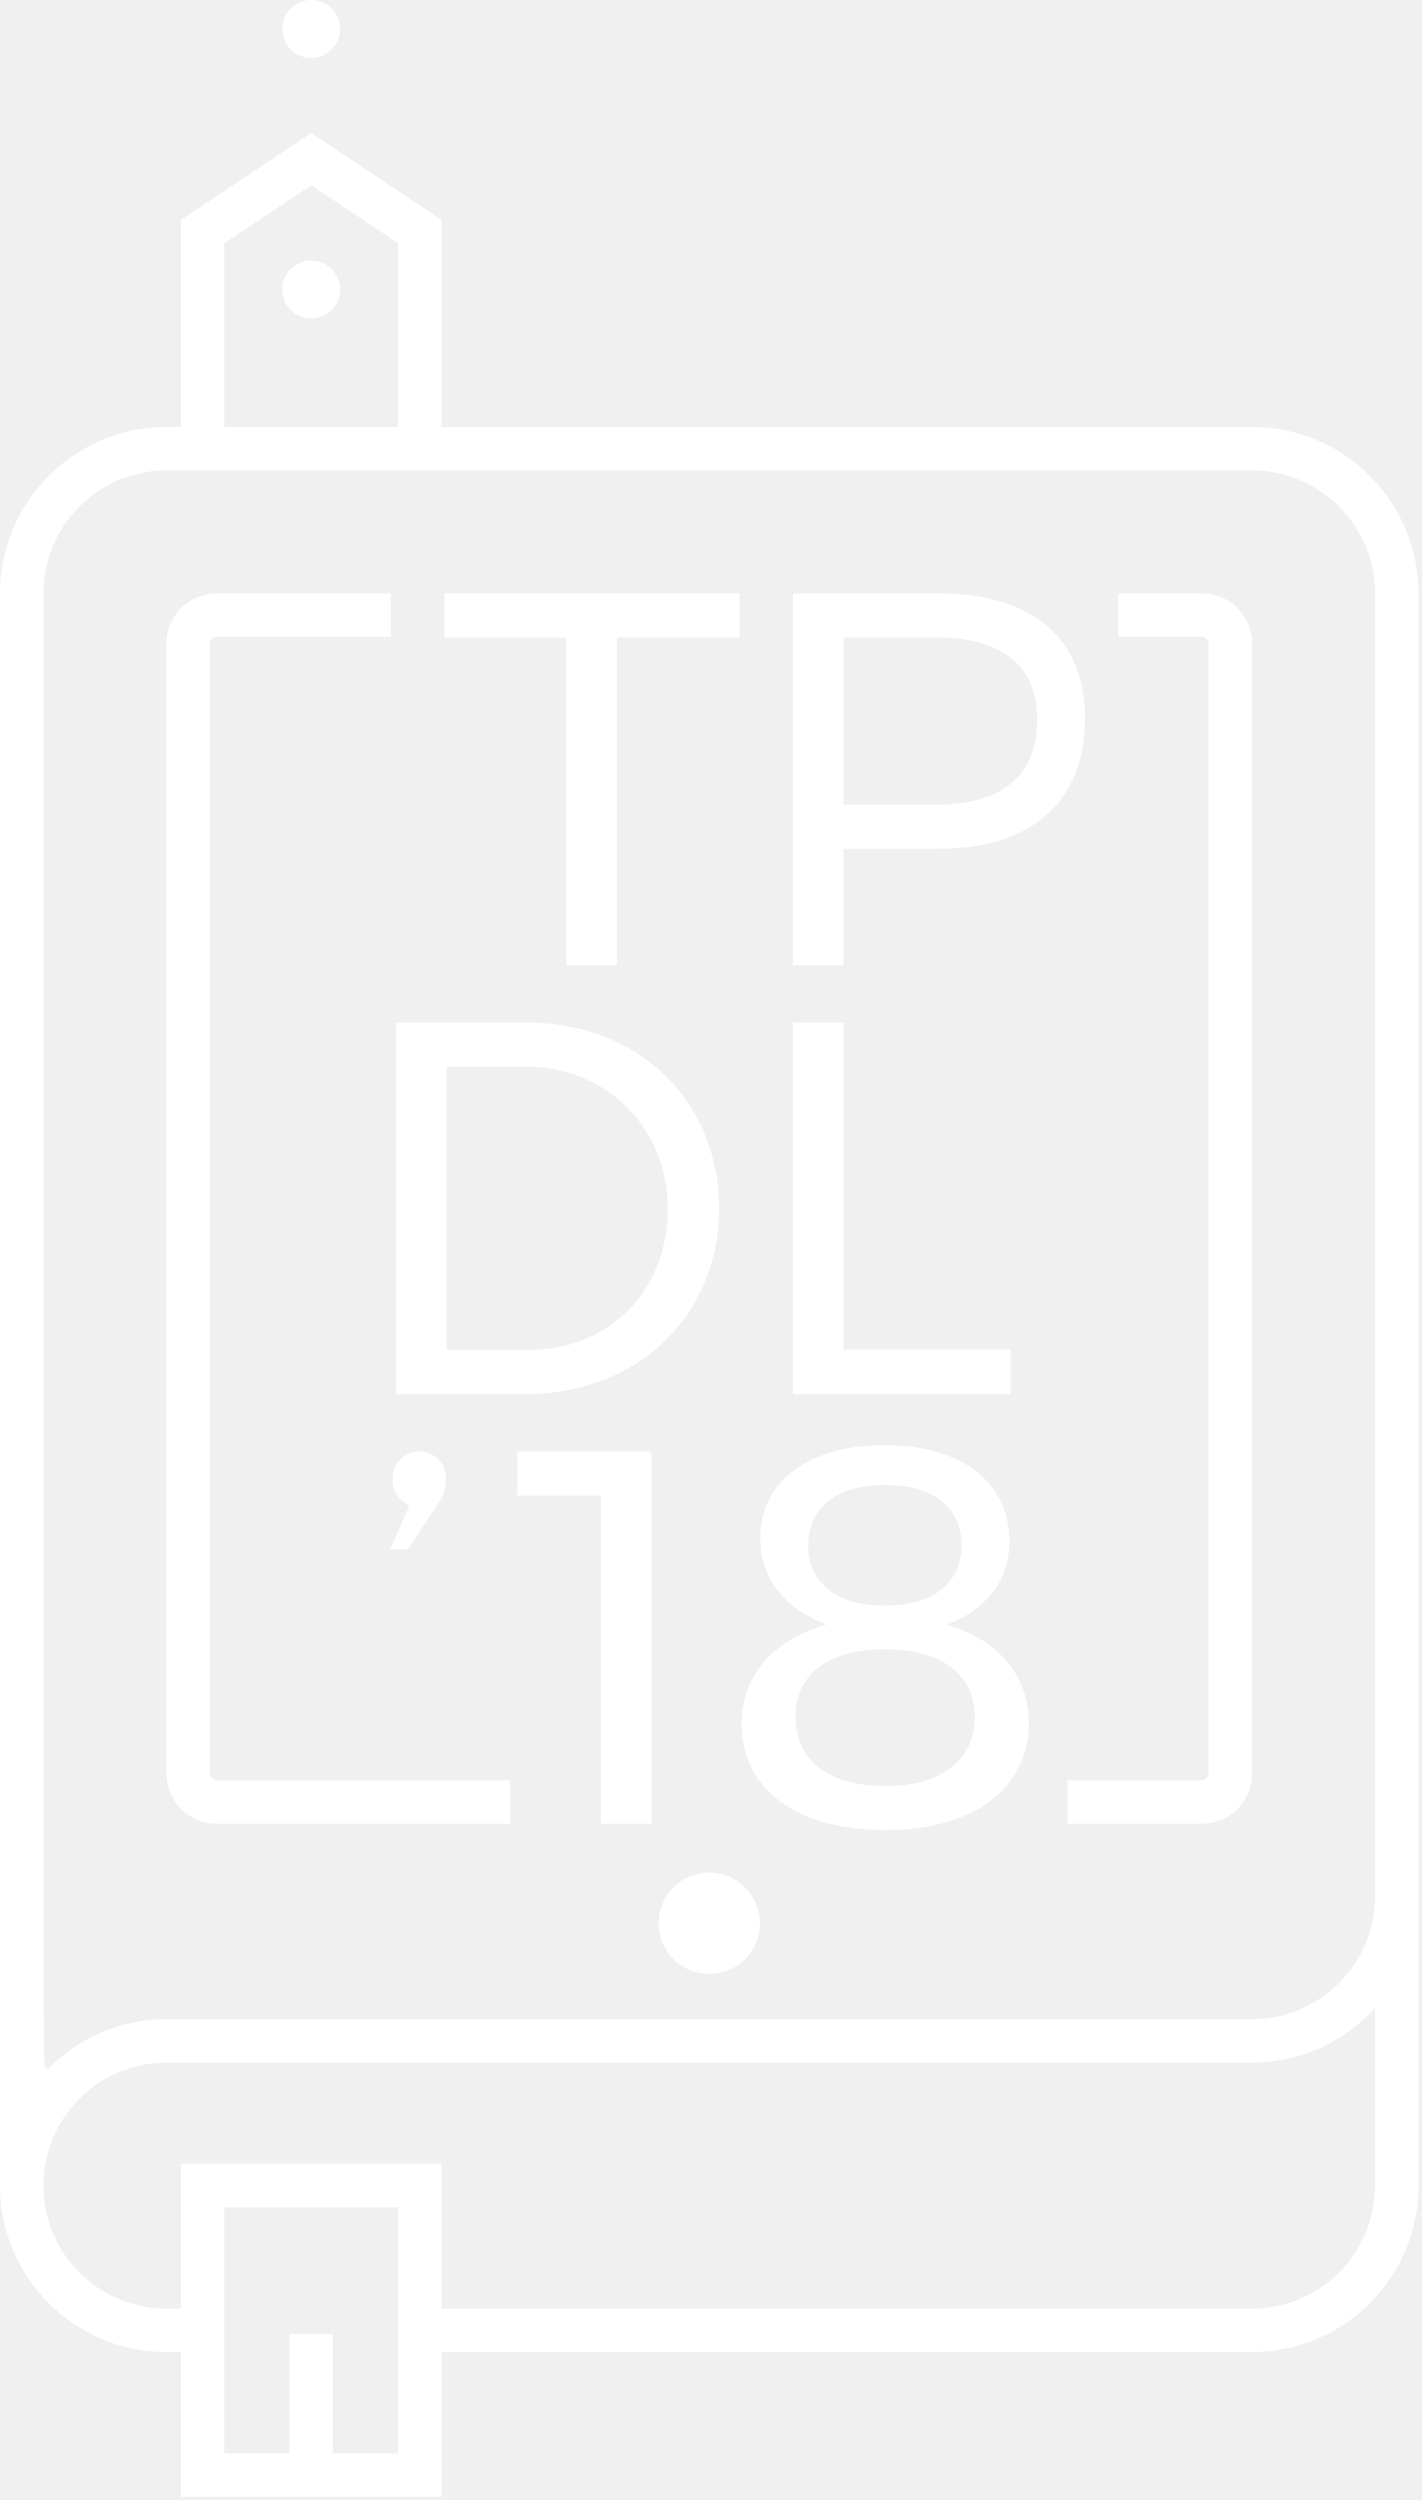
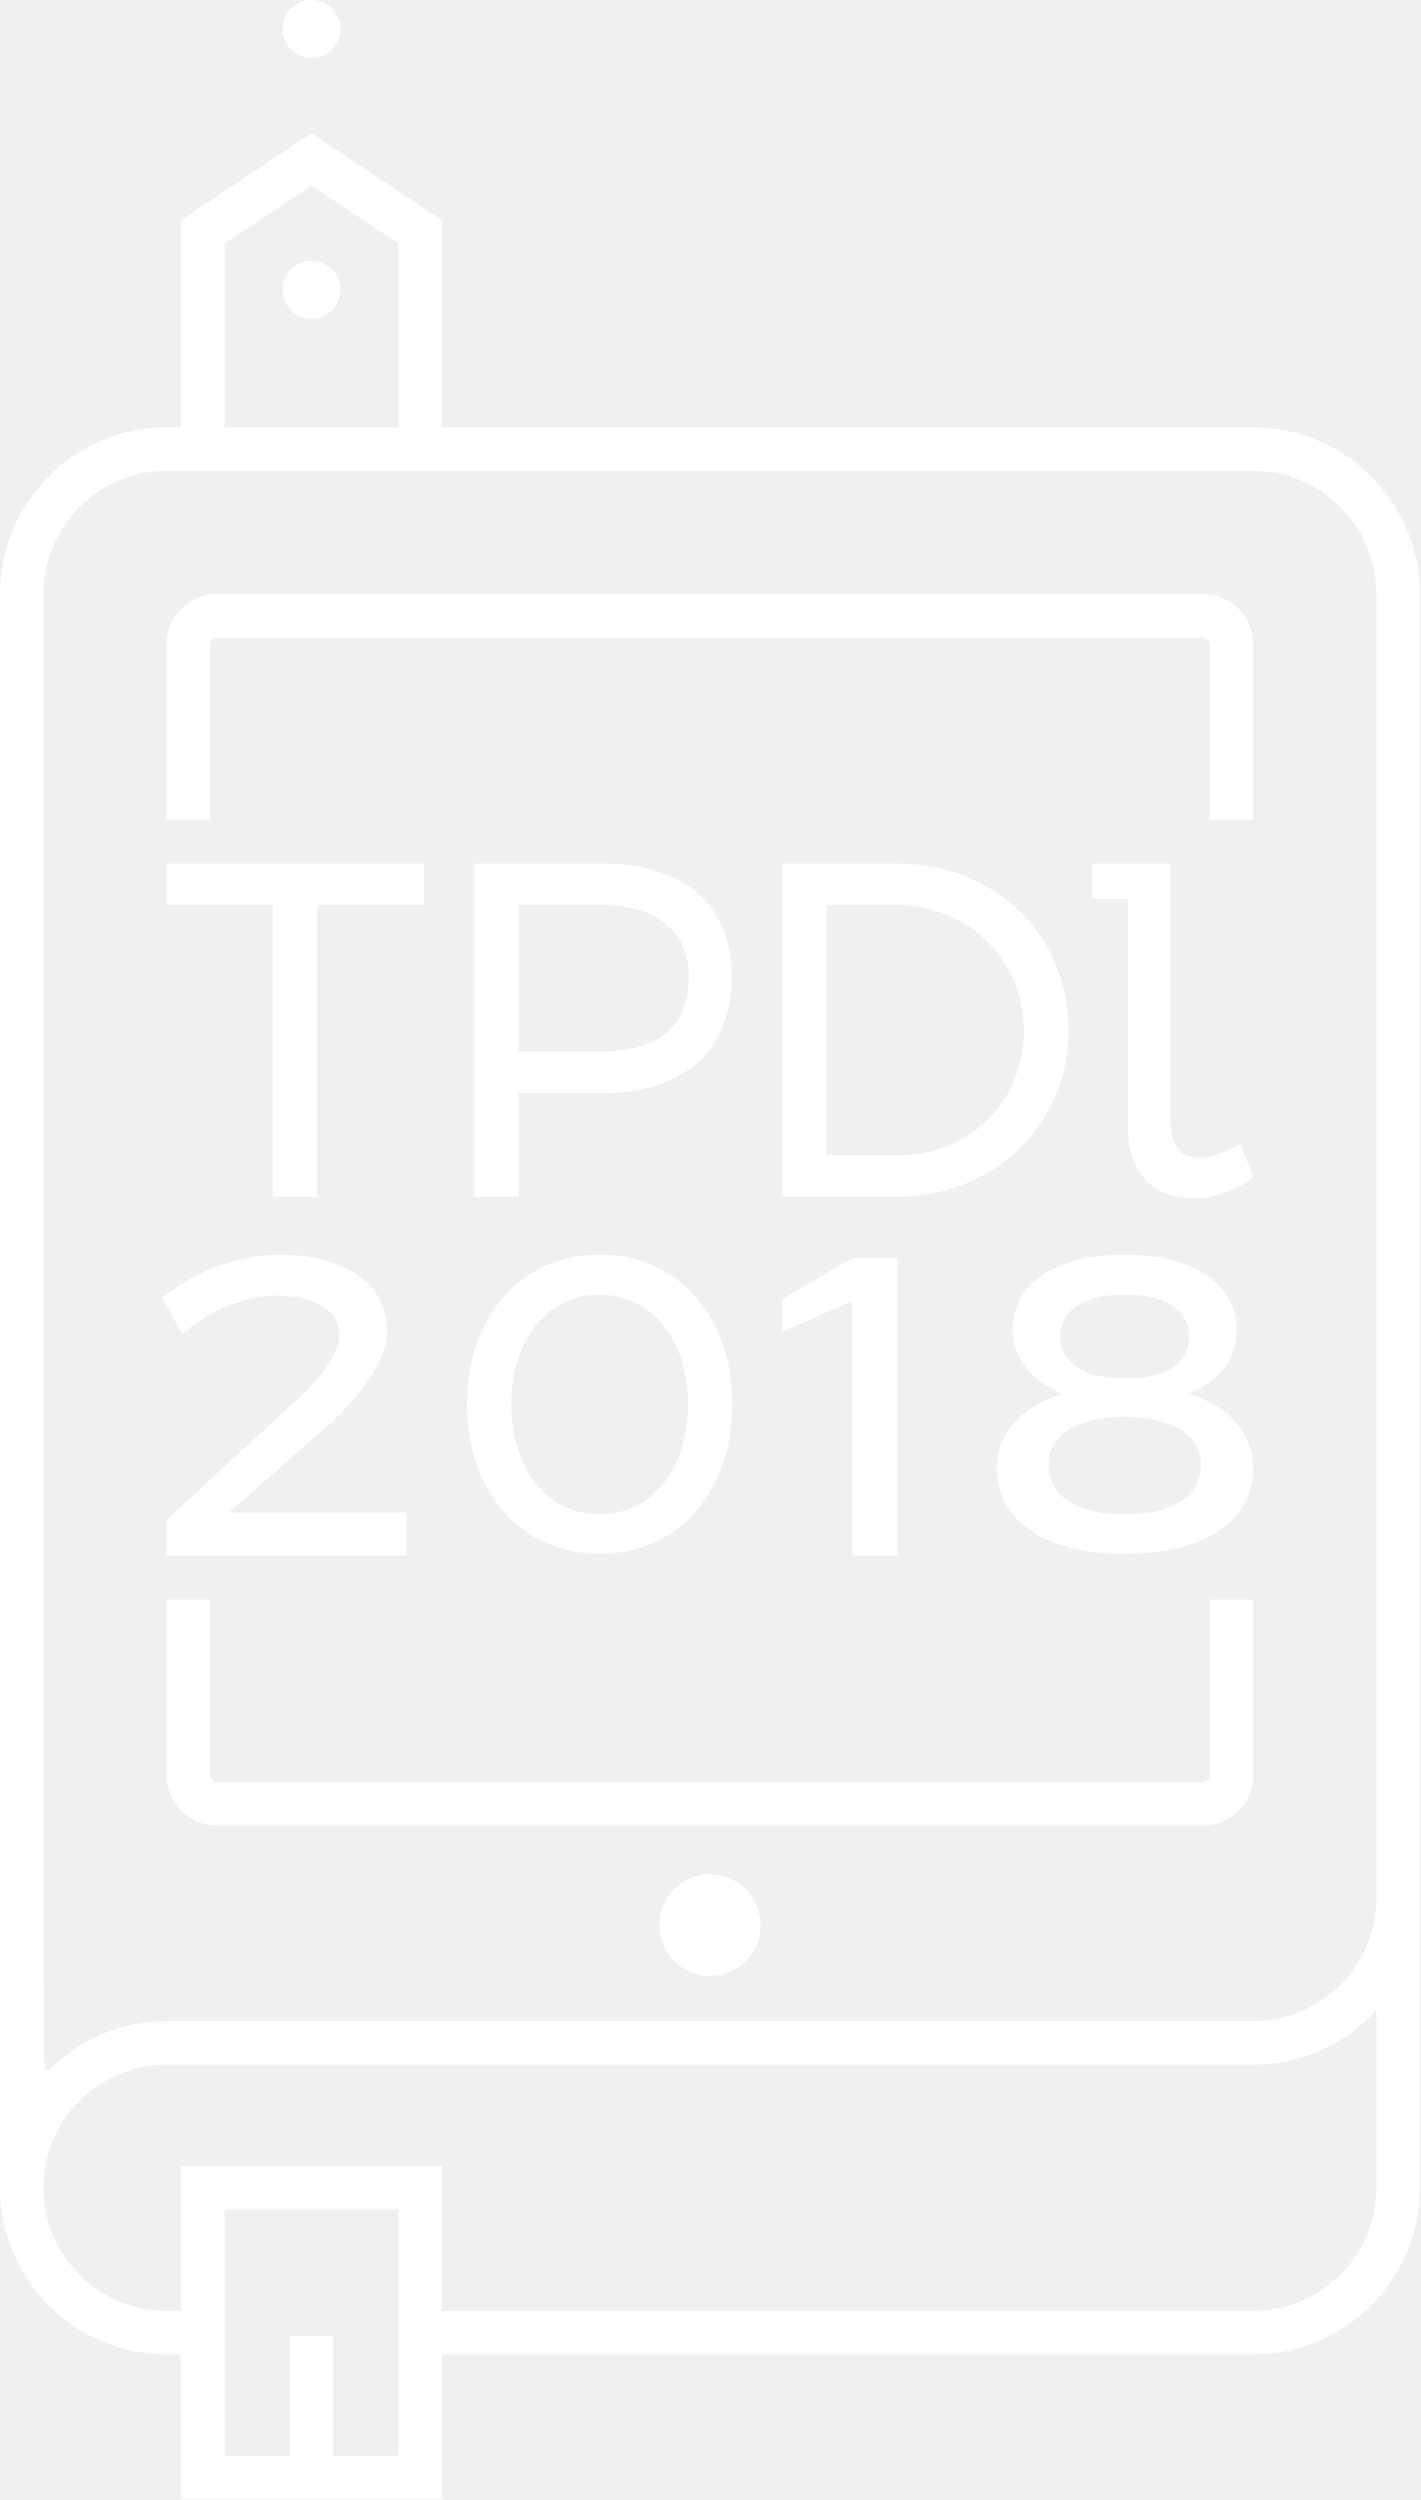
- <svg xmlns="http://www.w3.org/2000/svg" width="100%" height="100%" viewBox="0 0 435 765" version="1.1" xml:space="preserve" style="fill-rule:evenodd;clip-rule:evenodd;stroke-linejoin:round;stroke-miterlimit:1.414;">
-   <g>
-     <path d="M383.123,542.798l0,-345.934c0,-8.422 -6.85,-15.272 -15.272,-15.272l-25.697,0l0,13.287l25.469,0c1.2,0 2.212,1.016 2.212,2.216l0,345.472c0,1.2 -1.012,2.216 -2.212,2.216l-40.969,0l0,13.287l41.197,0c8.422,0 15.272,-6.853 15.272,-15.272" style="fill:#fff;fill-rule:nonzero;" />
-     <path d="M226.235,181.592l-90.269,0l0,13.488l37.291,0l0,100.24l15.512,0l0,-100.24l37.466,0l0,-13.488Z" style="fill:#fff;fill-rule:nonzero;" />
-     <path d="M258.126,246.225l0,-51.143l28.528,0c20.097,0 30.719,8.696 30.719,25.15c0,17.003 -10.622,25.993 -30.719,25.993l-28.528,0Zm73.912,-26.5c0,-24.234 -16.234,-38.134 -44.543,-38.134l-44.882,0l0,113.728l15.513,0l0,-35.609l29.369,0c28.309,0 44.543,-14.575 44.543,-39.985" style="fill:#fff;fill-rule:nonzero;" />
-     <path d="M161.643,413.129l-24.975,0l0,-86.753l24.131,0c24.828,0 43.547,18.719 43.547,43.544c0,25.037 -17.959,43.209 -42.703,43.209m-0.503,-100.241l-39.984,0l0,113.725l39.478,0c34.412,0 59.393,-23.912 59.393,-56.862c0,-32.95 -24.765,-56.863 -58.887,-56.863" style="fill:#fff;fill-rule:nonzero;" />
-     <path d="M242.614,312.888l0,113.728l66.643,0l0,-13.659l-51.131,0l0,-100.069l-15.512,0Z" style="fill:#fff;fill-rule:nonzero;" />
-     <path d="M136.484,452.774c0,-5.646 -4.072,-8.6 -8.093,-8.6c-4.788,0 -8.26,3.616 -8.26,8.6c0,2.938 1.269,5.404 3.575,6.944l1.535,1.019l-5.804,13.294l5.41,0l8.969,-13.525c1.821,-2.663 2.668,-5.113 2.668,-7.732" style="fill:#fff;fill-rule:nonzero;" />
-     <path d="M199.338,558.069l0,-113.894l-40.993,0l0,13.485l25.481,0l0,100.409l15.512,0Z" style="fill:#fff;fill-rule:nonzero;" />
-     <path d="M217.029,573.02c-8.562,0 -15.503,6.94 -15.503,15.5c0,8.562 6.941,15.503 15.503,15.503c8.563,0 15.5,-6.941 15.5,-15.503c0,-8.56 -6.937,-15.5 -15.5,-15.5" style="fill:#fff;fill-rule:nonzero;" />
-     <path d="M95.228,79.724c-4.891,0 -8.856,3.966 -8.856,8.857c0,4.89 3.965,8.859 8.856,8.859c4.89,0 8.859,-3.969 8.859,-8.859c0,-4.891 -3.969,-8.857 -8.859,-8.857" style="fill:#fff;fill-rule:nonzero;" />
-     <path d="M95.228,17.716c4.894,0 8.859,-3.969 8.859,-8.86c0,-4.89 -3.965,-8.856 -8.859,-8.856c-4.891,0 -8.856,3.966 -8.856,8.856c0,4.891 3.965,8.86 8.856,8.86" style="fill:#fff;fill-rule:nonzero;" />
-     <path d="M270.687,504.654c17.284,0 27.603,7.734 27.603,20.684c0,13.266 -10.256,21.188 -27.434,21.188c-17.435,0 -27.435,-7.784 -27.435,-21.359c0,-12.844 10.194,-20.513 27.266,-20.513m-23.381,-31.8c0,-11.575 8.803,-18.487 23.55,-18.487c14.64,0 23.384,6.912 23.384,18.487c0,11.578 -8.744,18.491 -23.384,18.491c-14.747,0 -23.55,-6.913 -23.55,-18.491m23.55,87.15c27.109,0 43.95,-12.637 43.95,-32.978c0,-13.319 -8.366,-24.156 -22.372,-28.991l-2.66,-0.915l2.572,-1.144c10.519,-4.675 16.553,-13.475 16.553,-24.134c0,-18.263 -14.643,-29.607 -38.212,-29.607c-23.466,0 -38.044,11.022 -38.044,28.763c0,10.875 6.403,19.978 17.569,24.981l2.597,1.163l-2.697,0.896c-14.531,4.844 -23.206,15.804 -23.206,29.325c0,20.135 16.84,32.641 43.95,32.641" style="fill:#fff;fill-rule:nonzero;" />
-     <path d="M50.937,196.863l0,345.703c0,8.653 6.85,15.503 15.272,15.503l89.919,0l0,-13.287l-89.691,0c-1.2,0 -2.212,-1.016 -2.212,-2.216l0,-345.472c0,-1.2 1.012,-2.215 2.212,-2.215l53.15,0l0,-13.288l-53.15,0c-8.65,0 -15.5,6.853 -15.5,15.272" style="fill:#fff;fill-rule:nonzero;" />
-     <path d="M55.366,662.152l0,44.294l-4.429,0c-20.762,0 -37.65,-16.888 -37.65,-37.65c0,-20.759 16.888,-37.647 37.65,-37.647l332.185,0c13.45,0 26.15,-5.228 35.765,-14.719l1.885,-1.862l0,54.228c0,20.762 -16.888,37.65 -37.65,37.65l-248.031,0l0,-44.294l-79.725,0Zm66.437,88.585l-19.931,0l0,-36.541l-13.288,0l0,36.541l-19.931,0l0,-75.297l53.15,0l0,75.297Zm-70.866,-606.791l332.185,0c20.762,0 37.65,16.887 37.65,37.647l0,398.619c0,20.762 -16.888,37.65 -37.65,37.65l-332.185,0c-13.415,0 -26.096,5.206 -35.7,14.665l-0.581,0.569l-0.719,-0.384c-0.59,-0.316 -0.59,-0.316 -0.603,-71.316l-0.047,-379.803c0,-20.76 16.888,-37.647 37.65,-37.647m17.716,-69.525l26.575,-17.716l26.575,17.716l0,56.237l-53.15,0l0,-56.237Zm365.406,594.375l0,-487.203c0,-28.088 -22.847,-50.935 -50.937,-50.935l-248.031,0l0,-63.35l-39.863,-26.575l-39.862,26.575l0,63.35l-4.429,0c-28.087,0 -50.937,22.847 -50.937,50.935l0,487.206c0.003,28.084 22.853,50.934 50.937,50.934l4.429,0l0,44.291l79.725,0l0,-44.291l248.031,0c28.09,0 50.937,-22.85 50.937,-50.937" style="fill:#fff;fill-rule:nonzero;" />
-   </g>
+ <svg xmlns="http://www.w3.org/2000/svg" width="100%" height="100%" viewBox="0 0 579 1019" version="1.1" xml:space="preserve" style="fill-rule:evenodd;clip-rule:evenodd;stroke-linejoin:round;stroke-miterlimit:1.414;">
+   <circle cx="289.372" cy="784.695" r="20.669" style="fill:#fff;" />
+   <circle cx="126.968" cy="118.109" r="11.81" style="fill:#fff;" />
+   <path d="M126.97,23.621c6.521,0 11.809,-5.288 11.809,-11.809c0,-6.525 -5.288,-11.812 -11.809,-11.812c-6.52,0 -11.808,5.287 -11.808,11.812c0,6.521 5.288,11.809 11.808,11.809" style="fill:#fff;fill-rule:nonzero;" />
+   <path d="M73.821,882.874l0,59.058l-5.904,0c-27.684,0 -50.2,-22.517 -50.2,-50.2c0,-27.679 22.516,-50.196 50.2,-50.196l442.912,0c17.933,0 34.867,-6.971 47.683,-19.625l2.517,-2.483l0,72.304c0,27.683 -22.521,50.2 -50.2,50.2l-330.708,0l0,-59.058l-106.3,0Zm88.583,118.112l-26.575,0l0,-48.721l-17.717,0l0,48.721l-26.575,0l0,-100.396l70.867,0l0,100.396Zm-94.487,-809.054l442.912,0c27.679,0 50.2,22.517 50.2,50.196l0,531.492c0,27.683 -22.521,50.2 -50.2,50.2l-442.912,0c-17.888,0 -34.796,6.941 -47.6,19.554l-0.775,0.758l-0.959,-0.512c-0.787,-0.421 -0.787,-0.421 -0.804,-95.088l-0.062,-506.404c0,-27.679 22.516,-50.196 50.2,-50.196m23.62,-92.7l35.434,-23.621l35.433,23.621l0,74.983l-70.867,0l0,-74.983Zm487.209,792.5l0,-649.604c0,-37.45 -30.467,-67.913 -67.917,-67.913l-330.708,0l0,-84.466l-53.15,-35.434l-53.15,35.434l0,84.466l-5.904,0c-37.45,0 -67.917,30.463 -67.917,67.913l0,649.608c0.004,37.446 30.471,67.913 67.917,67.913l5.904,0l0,59.054l106.3,0l0,-59.054l330.708,0c37.45,0 67.917,-30.467 67.917,-67.917" style="fill:#fff;fill-rule:nonzero;" />
+   <path d="M67.912,368.835l43.317,0l0,118.959l18.004,0l0,-118.959l43.504,0l0,-16.866l-104.825,0l0,16.866Z" style="fill:#fff;fill-rule:nonzero;" />
+   <path d="M211.441,368.835l32.85,0c23.521,0 36.471,10.505 36.471,29.571c0,25.071 -19.834,30.329 -36.471,30.329l-32.85,0l0,-59.9Zm33.421,-16.866l-51.459,0l0,135.825l18.038,0l0,-42.184l33.421,0c33.916,0 53.366,-17.341 53.366,-47.583c0,-29.271 -19.45,-46.058 -53.366,-46.058" style="fill:#fff;fill-rule:nonzero;" />
+   <path d="M365.925,470.925l-29.021,0l0,-102.088l28.45,0c29.15,0 51.983,22.505 51.983,51.234c0,28.991 -22.1,50.854 -51.412,50.854m69.608,-51.042c0,-38.716 -30.008,-67.916 -69.796,-67.916l-46.841,0l0,135.829l46.266,0c40.117,0 70.371,-29.196 70.371,-67.913" style="fill:#fff;fill-rule:nonzero;" />
+   <path d="M459.659,458.661c0,10.008 2.662,17.708 7.904,22.887c4.537,4.479 10.925,6.838 18.483,6.838c8.146,0.029 16.213,-2.475 23.871,-7.659l0.913,-0.612l-5.138,-14.008l-1.45,0.845c-5.283,3.096 -10.433,4.759 -15.25,4.938c-8.229,0 -11.896,-4.842 -11.896,-15.7l0,-104.221l-17.437,0l-14.442,0l0,14.4l14.442,0l0,92.292Z" style="fill:#fff;fill-rule:nonzero;" />
+   <path d="M132.705,581.92c11.438,-10.221 25.071,-25.417 25.071,-39.784c0,-18.658 -17.091,-30.721 -43.546,-30.721c-16.425,0 -33.604,6.13 -47.129,16.817l-0.962,0.758l8.133,14.805l1.354,-1.134c10.9,-9.137 24.671,-14.591 36.834,-14.591c16.212,0 25.887,6.066 25.887,16.229c0,6.708 -6.804,16.804 -18.217,27.029l-51.733,47.737l-0.467,0.43l0,14.462l97.717,0l0,-17.442l-72.35,0l39.408,-34.595Z" style="fill:#fff;fill-rule:nonzero;" />
+   <path d="M244.315,527.702c21.266,0 36.112,18.333 36.112,44.591c0,26.488 -14.846,44.984 -36.112,44.984c-21.146,0 -35.917,-18.496 -35.917,-44.984c0,-26.258 14.771,-44.591 35.917,-44.591m0.2,-16.288c-31.892,0 -54.167,25.038 -54.167,60.879c0,35.959 22.275,61.071 54.167,61.071c31.77,0 53.966,-25.112 53.966,-61.071c0,-35.841 -22.196,-60.879 -53.966,-60.879" style="fill:#fff;fill-rule:nonzero;" />
+   <path d="M318.898,542.792l28.475,-12.5l0,103.662l18.441,0l0,-121.125l-18.441,0l-28.475,16.667l0,13.296Z" style="fill:#fff;fill-rule:nonzero;" />
+   <path d="M458.556,617.275c-19.783,0 -31.129,-7.404 -31.129,-20.317c0,-12.154 11.571,-19.408 30.95,-19.408c19.491,0 31.125,7.313 31.125,19.558c0,12.63 -11.567,20.167 -30.946,20.167m-26.342,-72.446c0,-10.887 9.6,-17.129 26.342,-17.129c16.629,0 26.162,6.242 26.162,17.129c0,10.884 -9.533,17.121 -26.162,17.121c-16.492,0 -26.342,-6.4 -26.342,-17.121m52.288,23.271c12.696,-5.233 19.629,-14.254 19.629,-25.7c0,-19.108 -17.538,-30.983 -45.763,-30.983c-28.108,0 -45.566,11.675 -45.566,30.479c0,11.637 7.191,20.837 20.366,26.196c-17.133,5.333 -26.87,16.325 -26.87,30.571c0,21.404 20.029,34.704 52.266,34.704c32.238,0 52.263,-13.363 52.263,-34.871c0,-14.133 -9.538,-25.063 -26.325,-30.396" style="fill:#fff;fill-rule:nonzero;" />
+   <path d="M85.633,334.251l0,-71.454c0,-1.6 1.35,-2.955 2.95,-2.955l401.579,0c1.6,0 2.95,1.355 2.95,2.955l0,71.454l17.717,0l0,-71.763c0,-11.225 -9.137,-20.362 -20.362,-20.362l-401.884,0c-11.533,0 -20.666,9.137 -20.666,20.362l0,71.763l17.716,0Z" style="fill:#fff;fill-rule:nonzero;" />
+   <path d="M493.112,651.97l0,71.454c0,1.6 -1.35,2.954 -2.95,2.954l-401.579,0c-1.6,0 -2.95,-1.354 -2.95,-2.954l0,-71.454l-17.717,0l0,71.766c0,11.225 9.138,20.359 20.363,20.359l401.883,0c11.533,0 20.667,-9.134 20.667,-20.359l0,-71.766l-17.717,0Z" style="fill:#fff;fill-rule:nonzero;" />
</svg>
